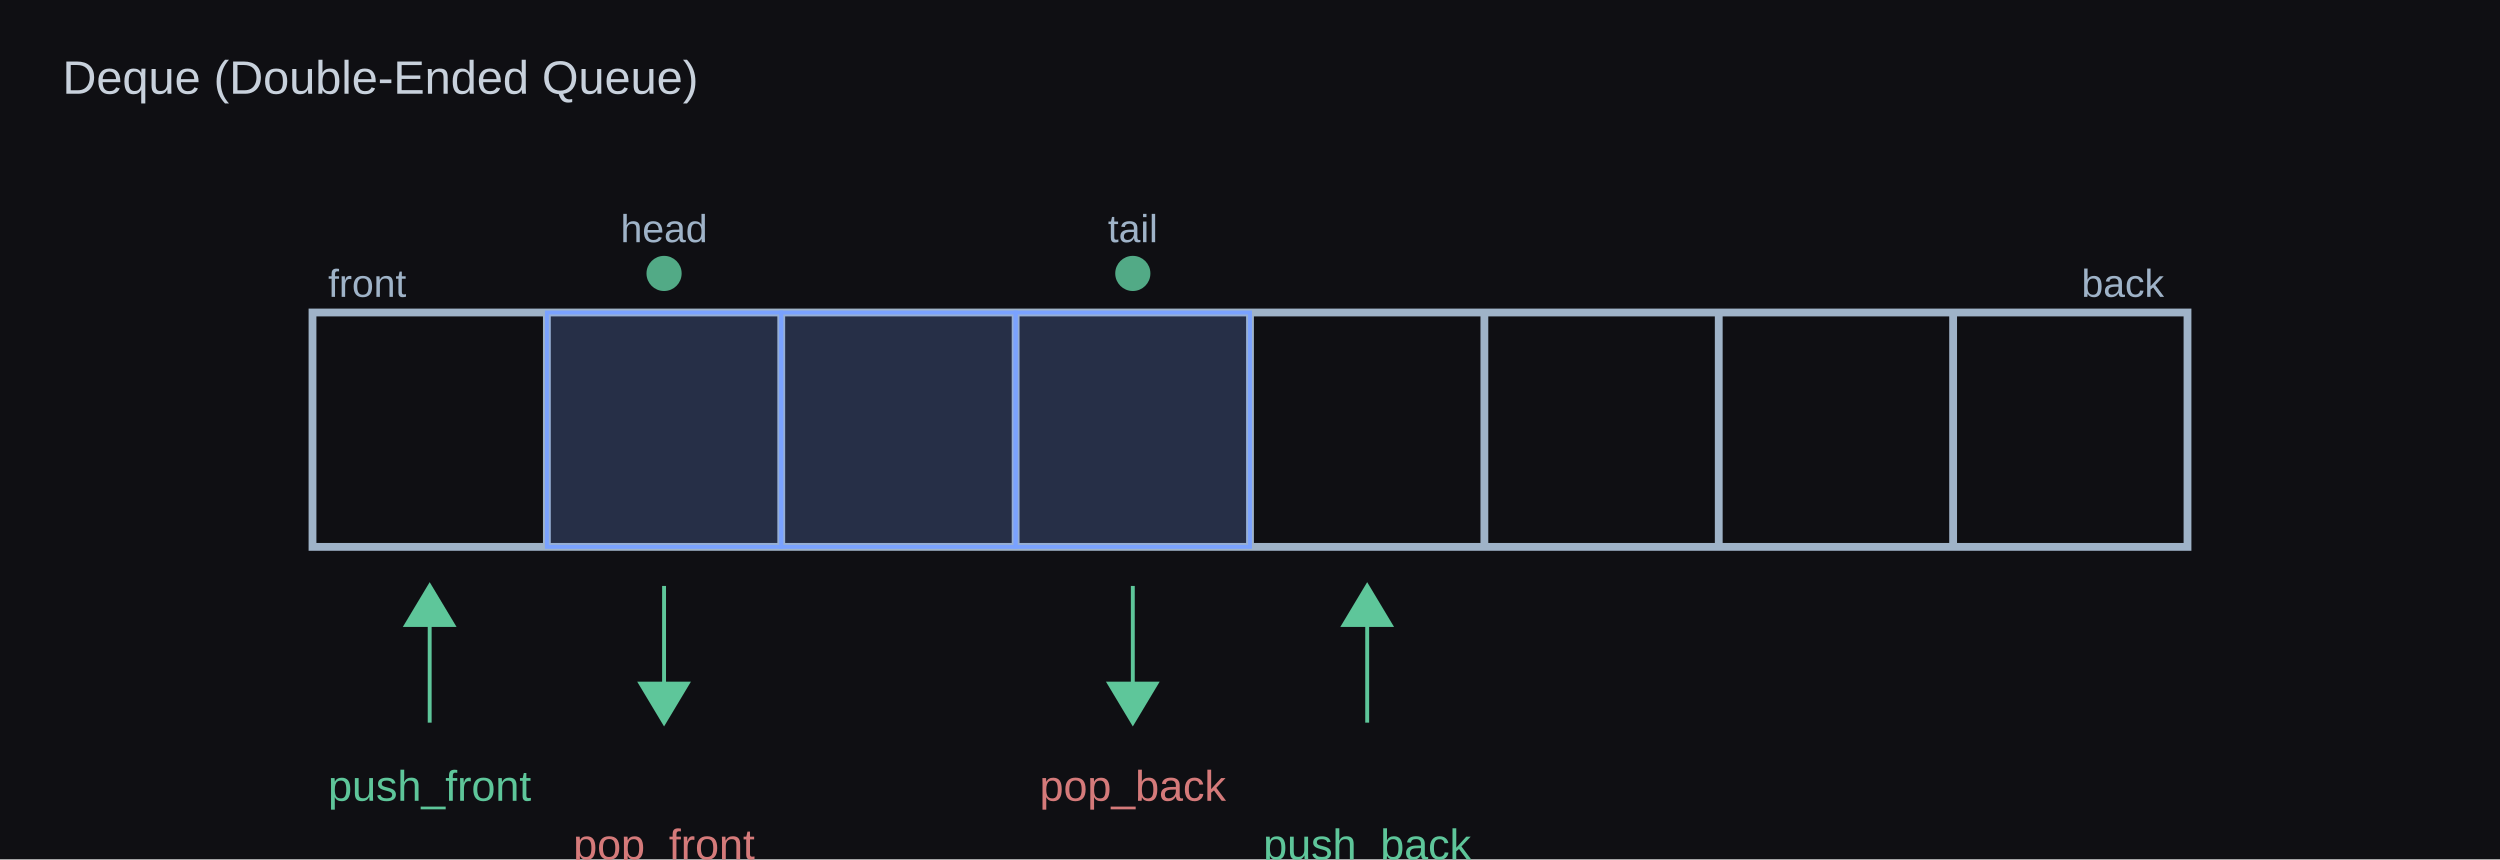
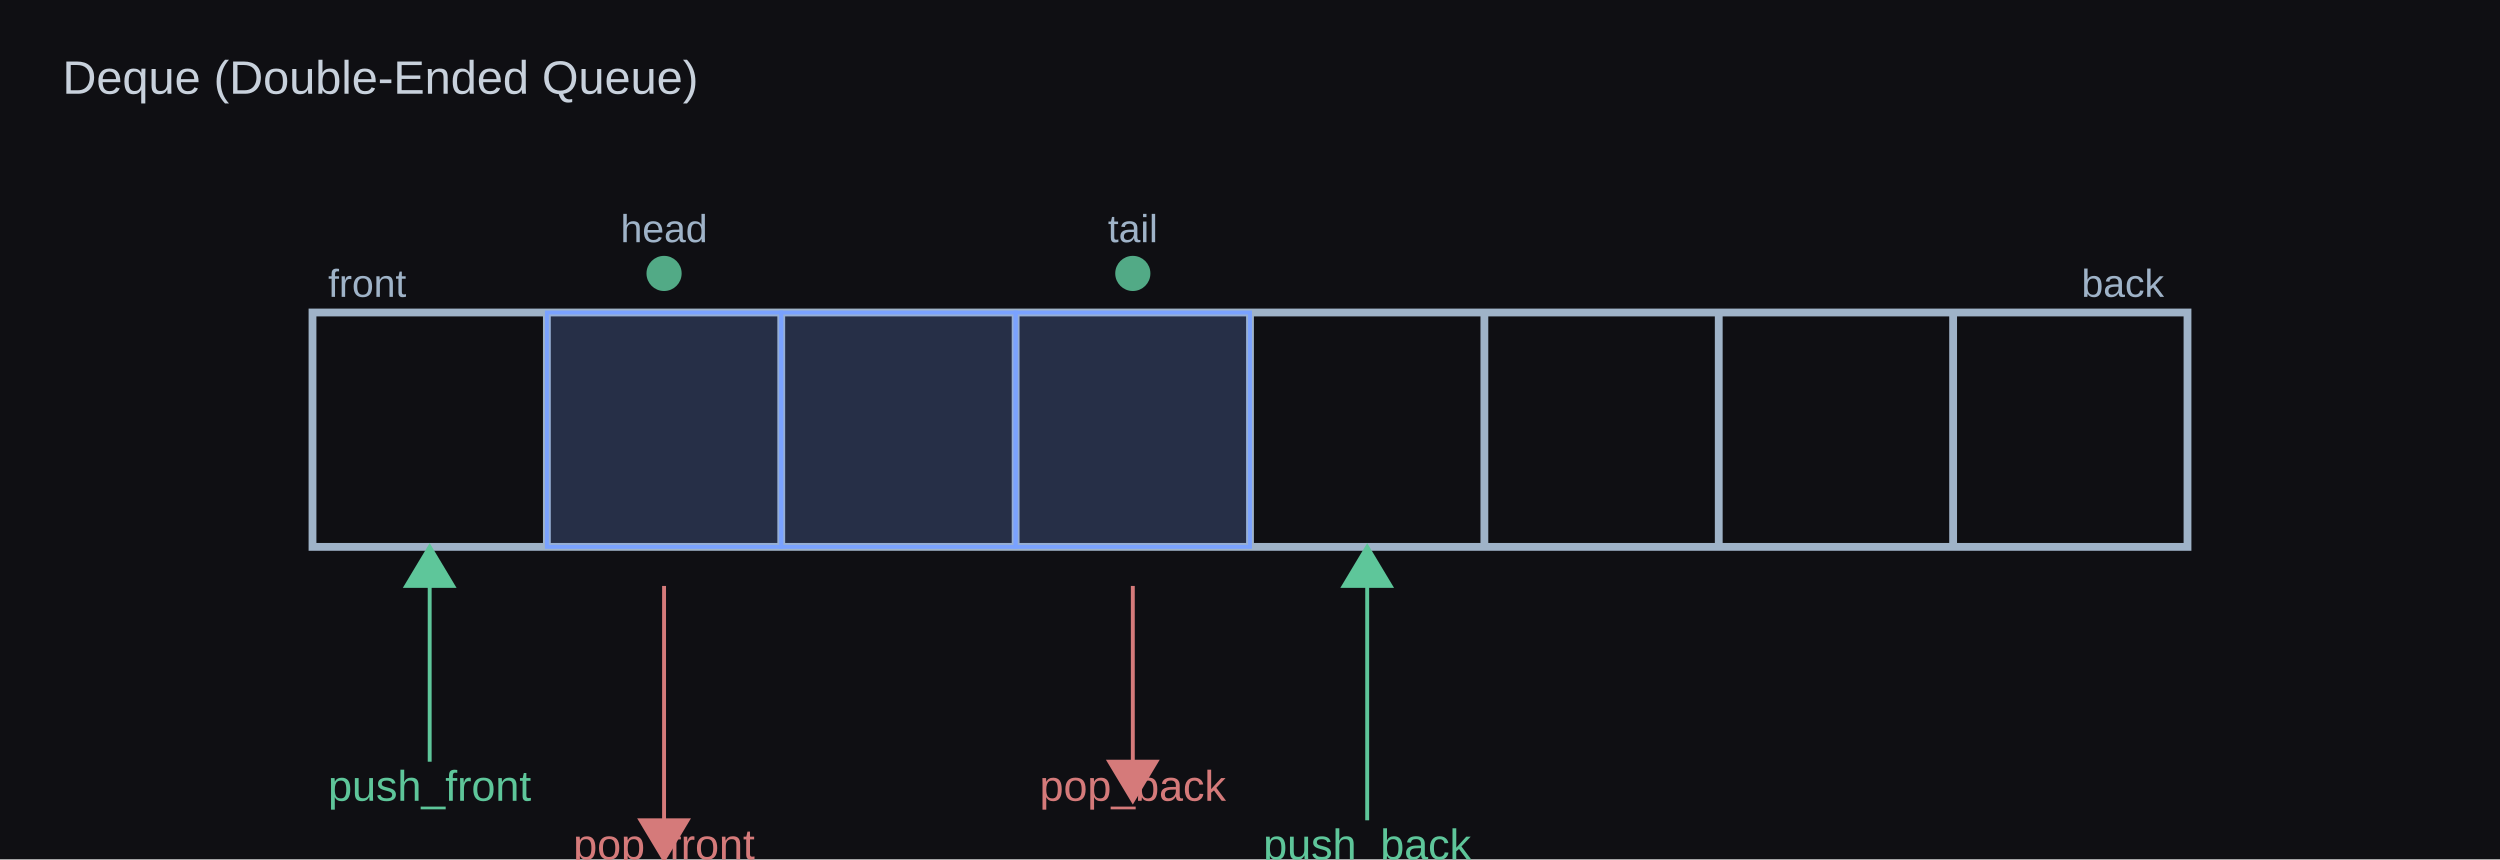
<svg xmlns="http://www.w3.org/2000/svg" width="640" height="220" viewBox="0 0 640 220">
  <rect x="0" y="0" width="640" height="220" fill="#0f0f13" />
  <g font-family="Verdana,Arial,sans-serif" font-size="12" fill="#c8d1dc">
    <text x="16" y="24">Deque (Double-Ended Queue)</text>
  </g>
  <g fill="none" stroke="#9fb3c8" stroke-width="2">
    <rect x="80" y="80" width="480" height="60" />
    <line x1="140" y1="80" x2="140" y2="140" />
    <line x1="200" y1="80" x2="200" y2="140" />
    <line x1="260" y1="80" x2="260" y2="140" />
    <line x1="320" y1="80" x2="320" y2="140" />
    <line x1="380" y1="80" x2="380" y2="140" />
    <line x1="440" y1="80" x2="440" y2="140" />
    <line x1="500" y1="80" x2="500" y2="140" />
  </g>
  <g stroke="#5ec69a" fill="#5ec69a">
-     <line x1="110" y1="185" x2="110" y2="160" />
-     <polygon points="104,160 116,160 110,150" />
-     <line x1="290" y1="150" x2="290" y2="175" />
-     <polygon points="284,175 296,175 290,185" />
-     <line x1="350" y1="185" x2="350" y2="160" />
-     <polygon points="344,160 356,160 350,150" />
-     <line x1="170" y1="150" x2="170" y2="175" />
-     <polygon points="164,175 176,175 170,185" />
+     <line x1="110" y1="195" x2="110" y2="140" />
+     <polygon points="104,150 116,150 110,140" />
+     <line x1="350" y1="210" x2="350" y2="140" />
+     <polygon points="344,150 356,150 350,140" />
+   </g>
+   <g stroke="#d57a7a" fill="#d57a7a">
+     <line x1="170" y1="150" x2="170" y2="210" />
+     <polygon points="164,210 176,210 170,220" />
+     <line x1="290" y1="150" x2="290" y2="195" />
+     <polygon points="284,195 296,195 290,205" />
  </g>
  <g font-family="Verdana,Arial,sans-serif" font-size="11" text-anchor="middle">
    <text x="110" y="205" fill="#5ec69a">push_front</text>
    <text x="170" y="220" fill="#d57a7a">pop_front</text>
    <text x="290" y="205" fill="#d57a7a">pop_back</text>
    <text x="350" y="220" fill="#5ec69a">push_back</text>
  </g>
  <g font-family="Verdana,Arial,sans-serif" font-size="10" fill="#9fb3c8">
    <text x="84" y="76">front</text>
    <text x="554" y="76" text-anchor="end">back</text>
  </g>
  <g fill="rgba(122,162,255,0.22)" stroke="#7aa2ff">
    <rect x="140" y="80" width="60" height="60" />
    <rect x="200" y="80" width="60" height="60" />
    <rect x="260" y="80" width="60" height="60" />
  </g>
  <g fill="#5ec69a" stroke="#5ec69a" opacity="0.85">
    <circle cx="170" cy="70" r="4" />
    <circle cx="290" cy="70" r="4" />
  </g>
  <g font-family="Verdana,Arial,sans-serif" font-size="10" fill="#9fb3c8" text-anchor="middle">
    <text x="170" y="62">head</text>
    <text x="290" y="62">tail</text>
  </g>
</svg>
